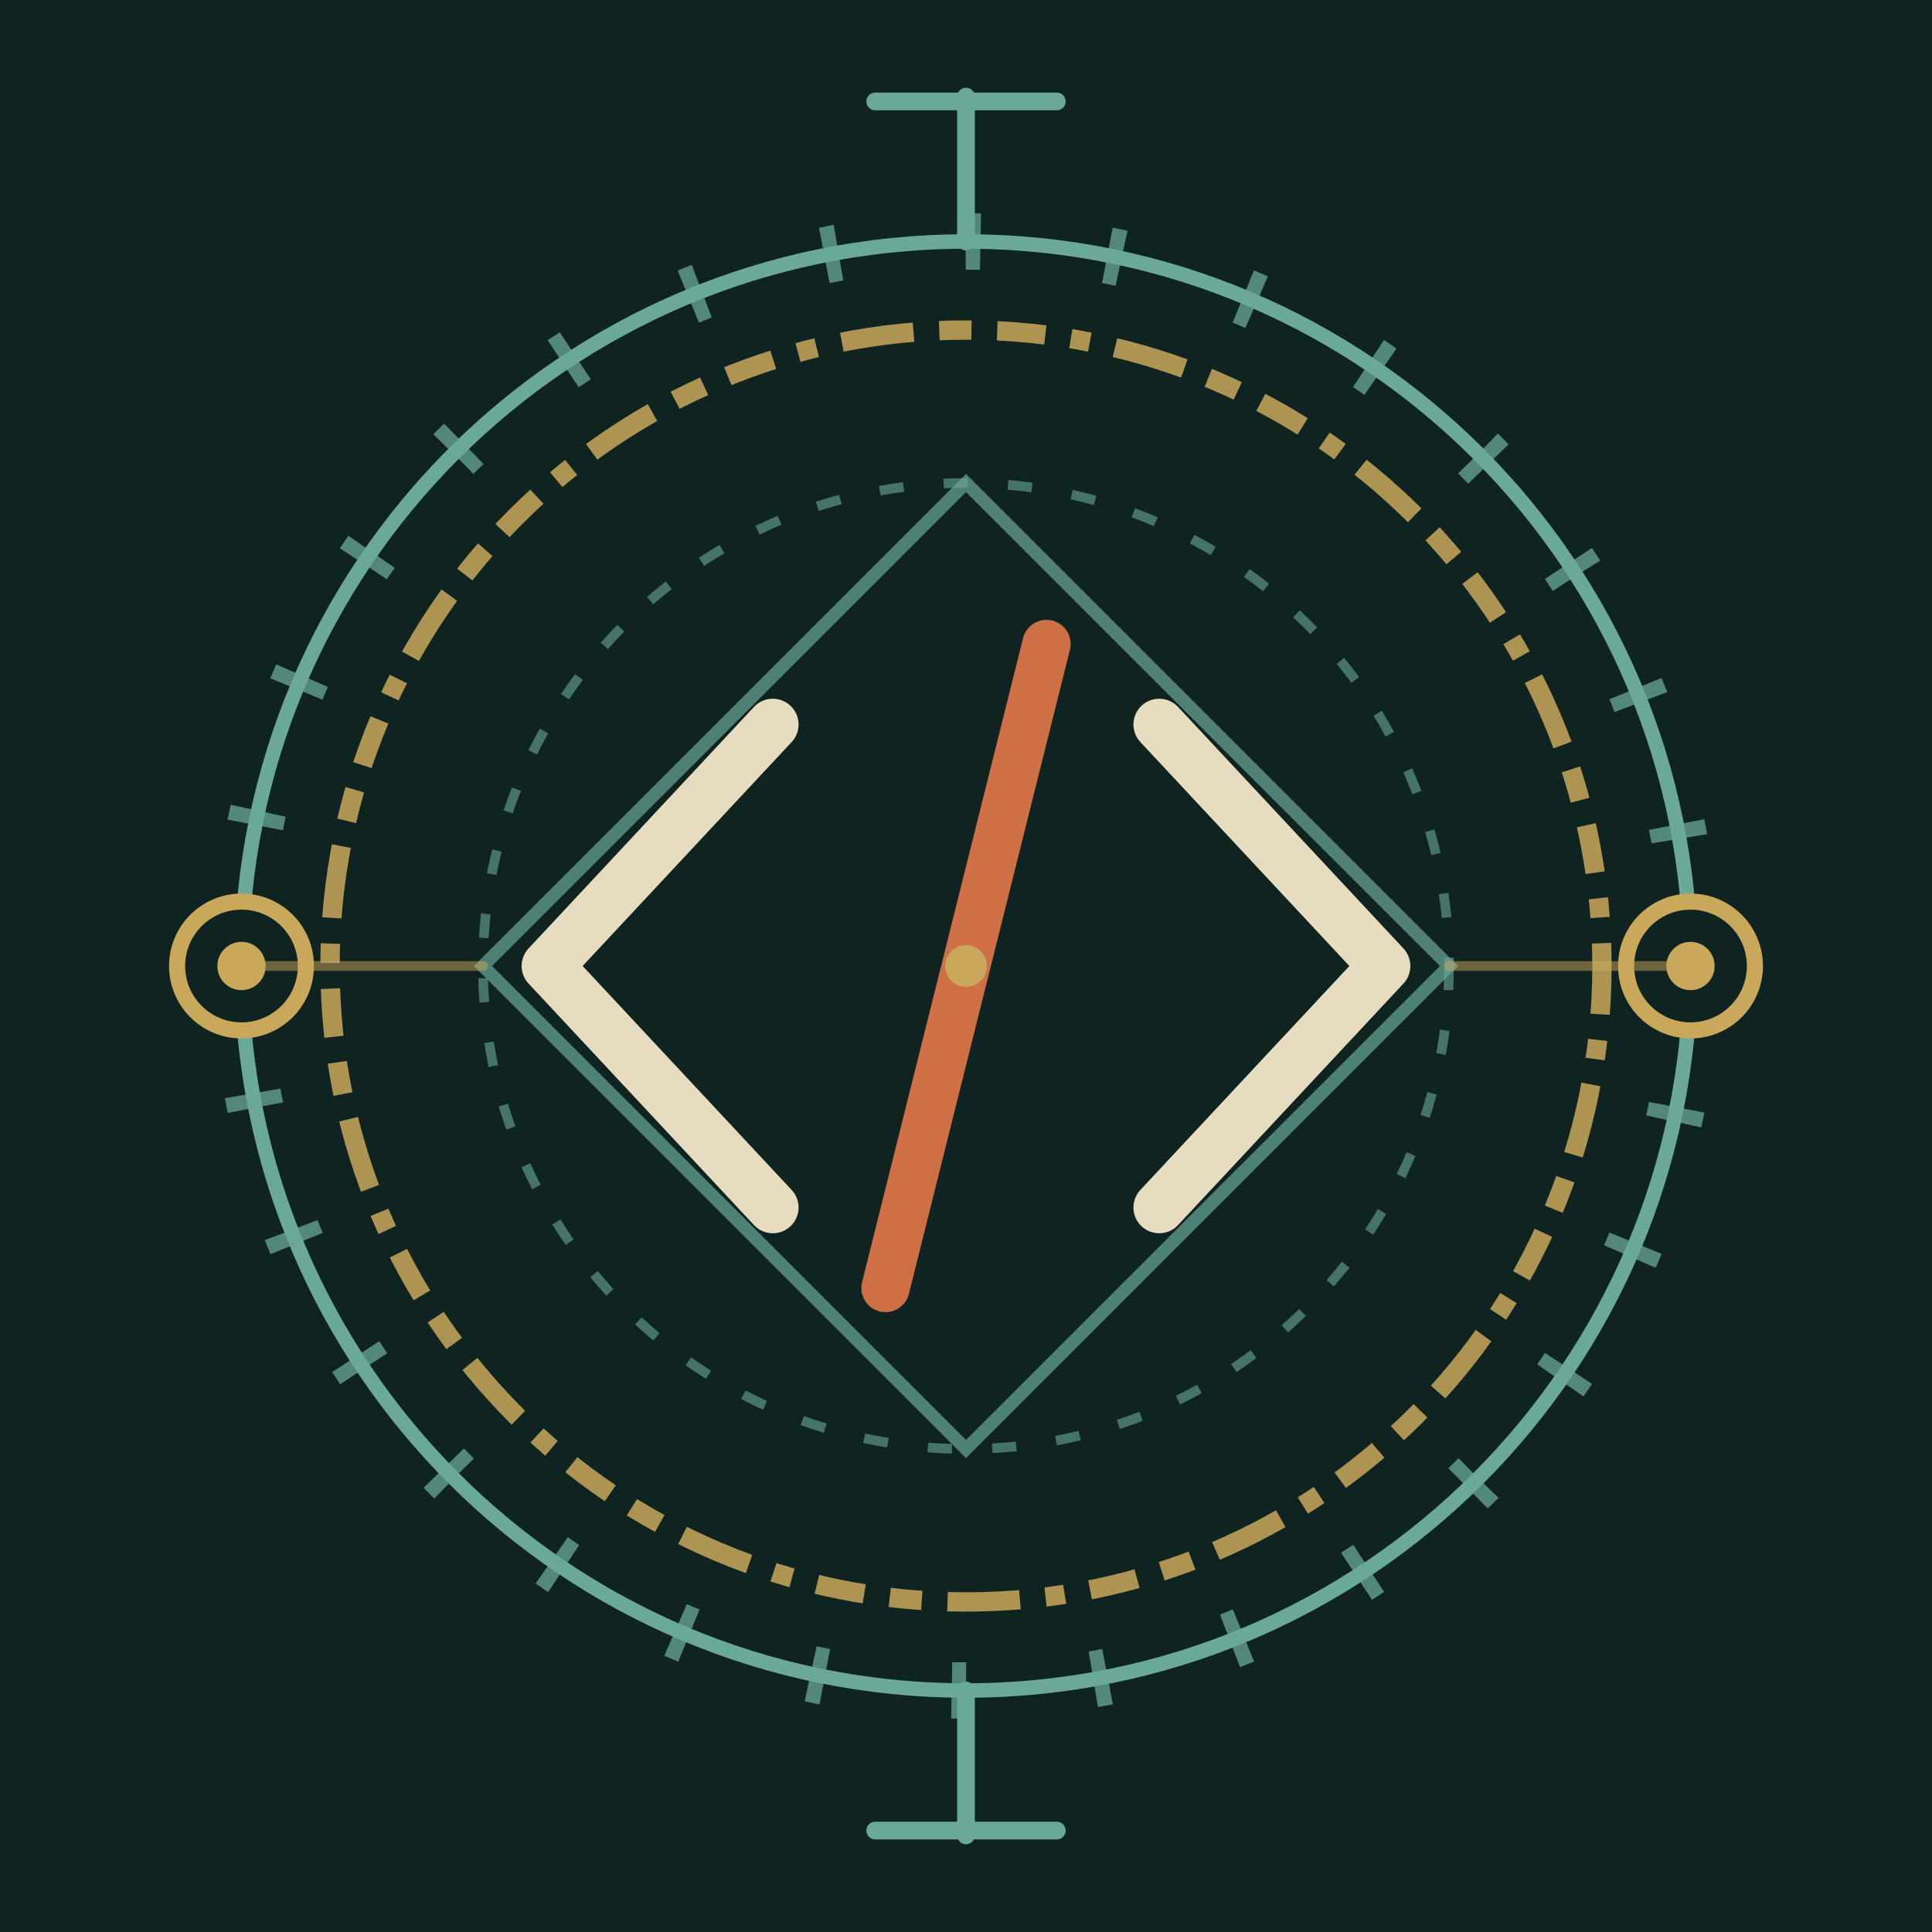
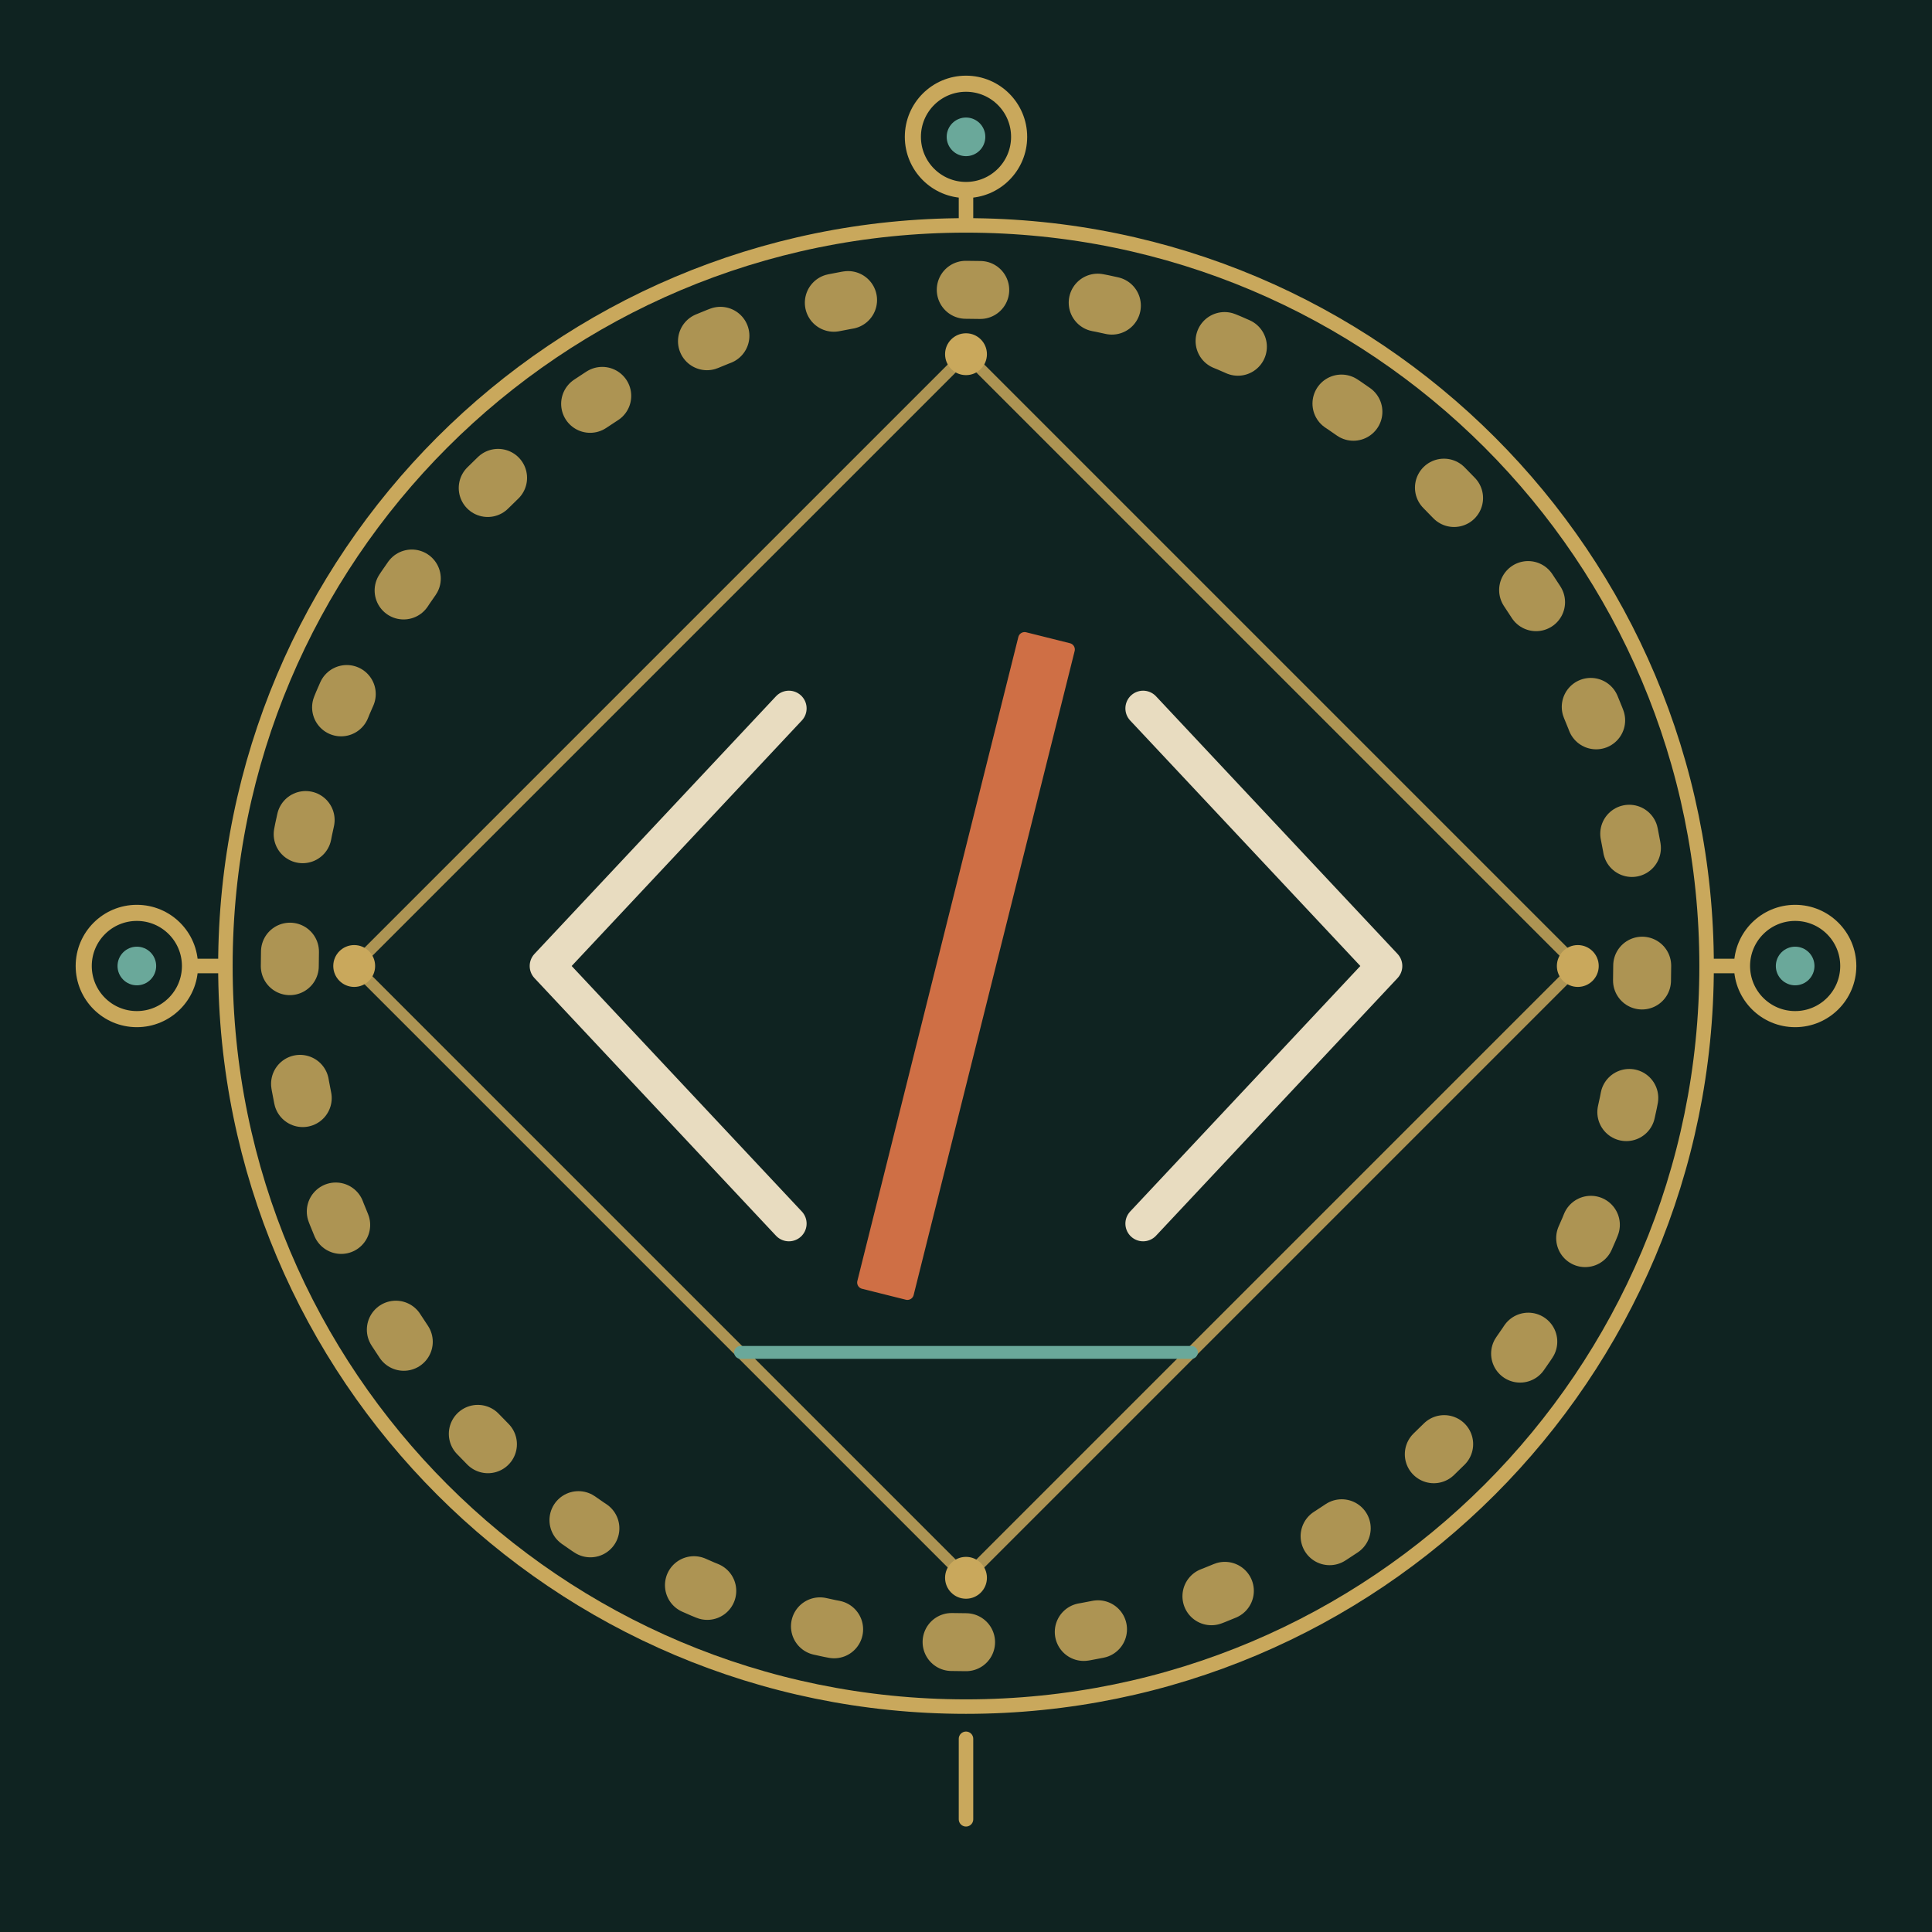
<svg xmlns="http://www.w3.org/2000/svg" width="1024" height="1024" viewBox="0 0 120 120">
  <rect x="0" y="0" width="120" height="120" fill="#0f2321" />
-   <circle cx="60" cy="60" r="45" fill="none" stroke="#6aa89a" stroke-width="0.9" opacity="1" />
-   <circle cx="60" cy="60" r="45" fill="none" stroke="#6aa89a" stroke-width="3.5" stroke-dasharray=".9 7.936" opacity="0.75" transform="rotate(-90 60 60)" />
-   <circle cx="60" cy="60" r="39.5" fill="none" stroke="#c9a85c" stroke-width="1.2" stroke-dasharray="3 1.6 1.2 1.6 4.5 1.6 2 1.6" opacity="0.85" />
-   <circle cx="105.0" cy="60.0" r="4" fill="#0f2321" stroke="#c9a85c" stroke-width="1" />
-   <circle cx="105.0" cy="60.0" r="1.5" fill="#c9a85c" />
-   <circle cx="15.0" cy="60.0" r="4" fill="#0f2321" stroke="#c9a85c" stroke-width="1" />
-   <circle cx="15.0" cy="60.0" r="1.5" fill="#c9a85c" />
-   <path d="M60.0 15.0 L60.0 6.0" fill="none" stroke="#6aa89a" stroke-width="1.1" stroke-linecap="round" stroke-linejoin="round" opacity="1" />
-   <path d="M54.36 6.3 L65.64 6.3" fill="none" stroke="#6aa89a" stroke-width="1.1" stroke-linecap="round" stroke-linejoin="round" opacity="1" />
-   <path d="M60.0 105.0 L60.0 114.0" fill="none" stroke="#6aa89a" stroke-width="1.1" stroke-linecap="round" stroke-linejoin="round" opacity="1" />
-   <path d="M65.64 113.7 L54.36 113.7" fill="none" stroke="#6aa89a" stroke-width="1.1" stroke-linecap="round" stroke-linejoin="round" opacity="1" />
-   <path d="M60.0 30.0 L90.0 60.0 L60.0 90.0 L30.0 60.0 Z" fill="none" stroke="#6aa89a" stroke-width=".8" opacity=".7" />
-   <circle cx="60" cy="60" r="30" fill="none" stroke="#6aa89a" stroke-width="0.6" opacity="0.6" stroke-dasharray="1.5 2.5" />
-   <path d="M90.0 60.0 L105.0 60.0" fill="none" stroke="#c9a85c" stroke-width="0.6" stroke-linecap="round" stroke-linejoin="round" opacity="0.5" />
-   <path d="M30.0 60.0 L15.0 60.0" fill="none" stroke="#c9a85c" stroke-width="0.6" stroke-linecap="round" stroke-linejoin="round" opacity="0.5" />
-   <path d="M48 45 L34 60 L48 75" fill="none" stroke="#e8dcc0" stroke-width="3.2" stroke-linecap="round" stroke-linejoin="round" opacity="1" />
-   <path d="M72 45 L86 60 L72 75" fill="none" stroke="#e8dcc0" stroke-width="3.2" stroke-linecap="round" stroke-linejoin="round" opacity="1" />
-   <path d="M65 40 L55 80" fill="none" stroke="#cf6f45" stroke-width="3" stroke-linecap="round" stroke-linejoin="round" opacity="1" />
-   <circle cx="65" cy="40" r="1.4" fill="#cf6f45" />
-   <circle cx="55" cy="80" r="1.4" fill="#cf6f45" />
-   <circle cx="60" cy="60" r="1.3" fill="#c9a85c" />
+   <g fill="none" stroke="#c9a85c" stroke-linecap="round">
+     <circle cx="60" cy="60" r="46" stroke-width=".9" />
+     <circle cx="60" cy="60" r="42" stroke-width="3.6" stroke-dasharray=".9 7.347" opacity=".85" />
+     <g stroke-width=".9">
+       <path d="M60 108 V113" />
+     </g>
+     <path d="M60 22 L98 60 L60 98 L22 60 Z" stroke-width=".7" stroke-linejoin="round" opacity=".85" />
+     <g stroke-width=".9">
+       <path d="M106 60 H108.2" />
+       <path d="M14 60 H11.8" />
+     </g>
+   </g>
+   <path d="M46 84 H74" fill="none" stroke="#6aa89a" stroke-width=".8" stroke-linecap="round" />
+   <g fill="#c9a85c">
+     <circle cx="60" cy="22" r="1.3" />
+     <circle cx="98" cy="60" r="1.3" />
+     <circle cx="60" cy="98" r="1.3" />
+     <circle cx="22" cy="60" r="1.3" />
+   </g>
+   <g fill="#0f2321" stroke="#c9a85c" stroke-width="1">
+     <circle cx="111.5" cy="60" r="3.3" />
+     <circle cx="8.5" cy="60" r="3.3" />
+   </g>
+   <g fill="#6aa89a">
+     <circle cx="111.5" cy="60" r="1.2" />
+     <circle cx="8.5" cy="60" r="1.2" />
+   </g>
+   <g id="marker">
+     <path d="M60 14 V11.8" fill="none" stroke="#c9a85c" stroke-width=".9" stroke-linecap="round" />
+     <circle cx="60" cy="8.5" r="3.3" fill="#0f2321" stroke="#c9a85c" stroke-width="1" />
+     <circle cx="60" cy="8.5" r="1.2" fill="#6aa89a" />
+   </g>
+   <g fill="none" stroke="#e8dcc0" stroke-width="2.2" stroke-linecap="round" stroke-linejoin="round">
+     <path d="M49 44 L34 60 L49 76" />
+     <path d="M71 44 L86 60 L71 76" />
+   </g>
+   <path d="M66.36 40.34 L63.64 39.66 L53.64 79.66 L56.36 80.34 Z" fill="#cf6f45" stroke="#cf6f45" stroke-width=".8" stroke-linejoin="round" />
</svg>
